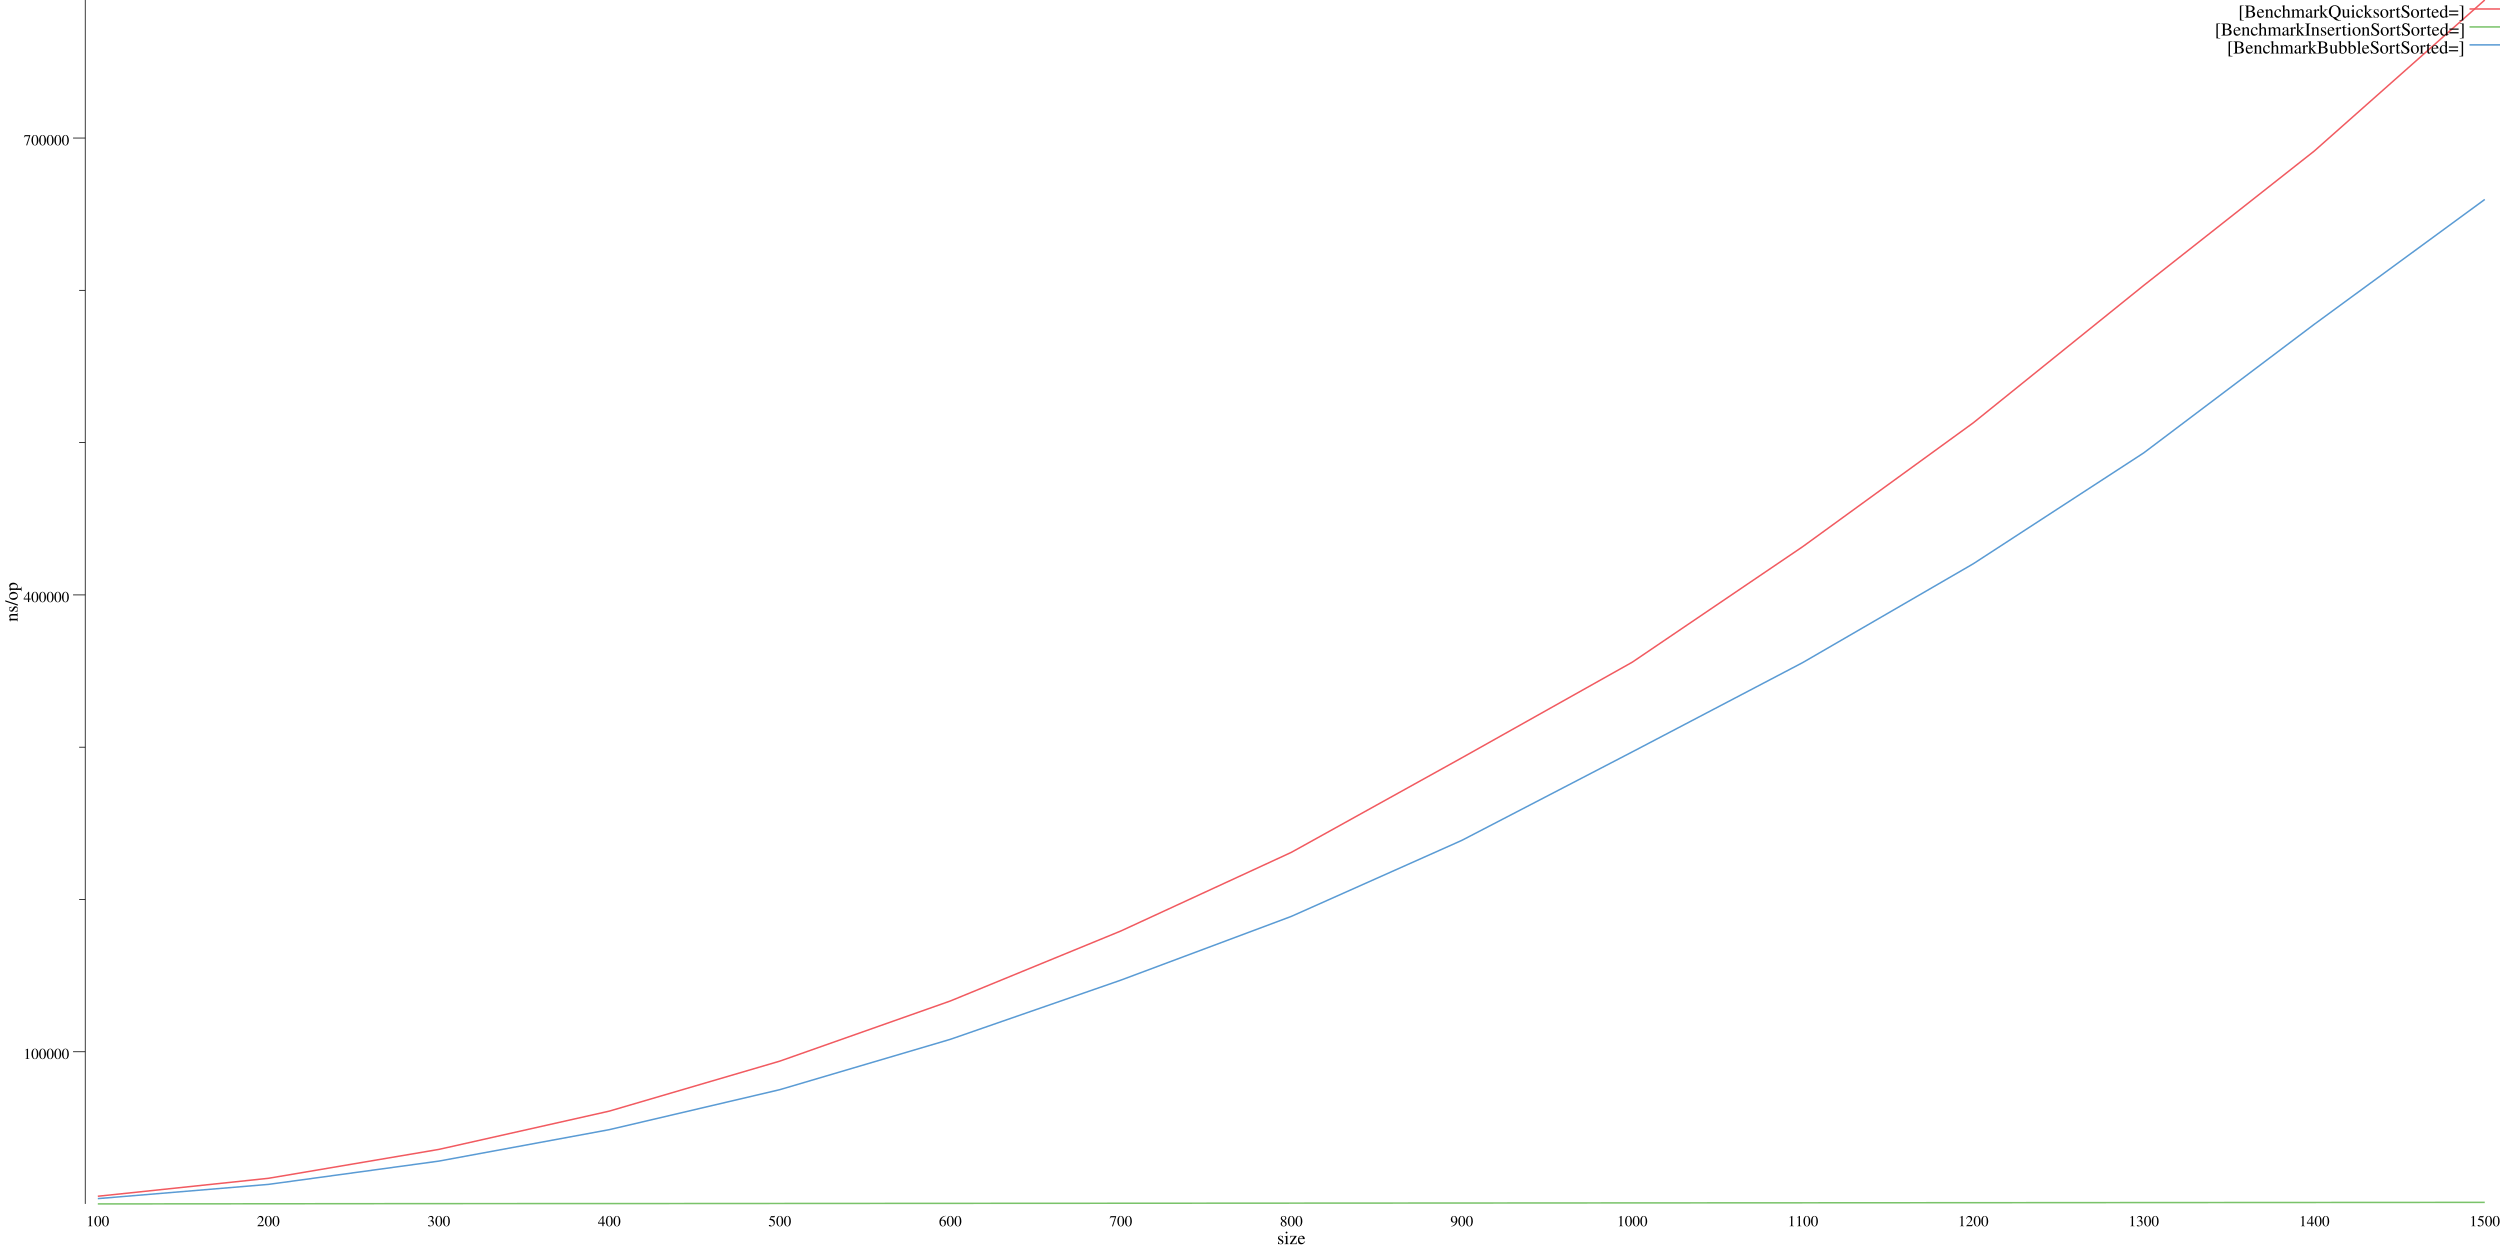
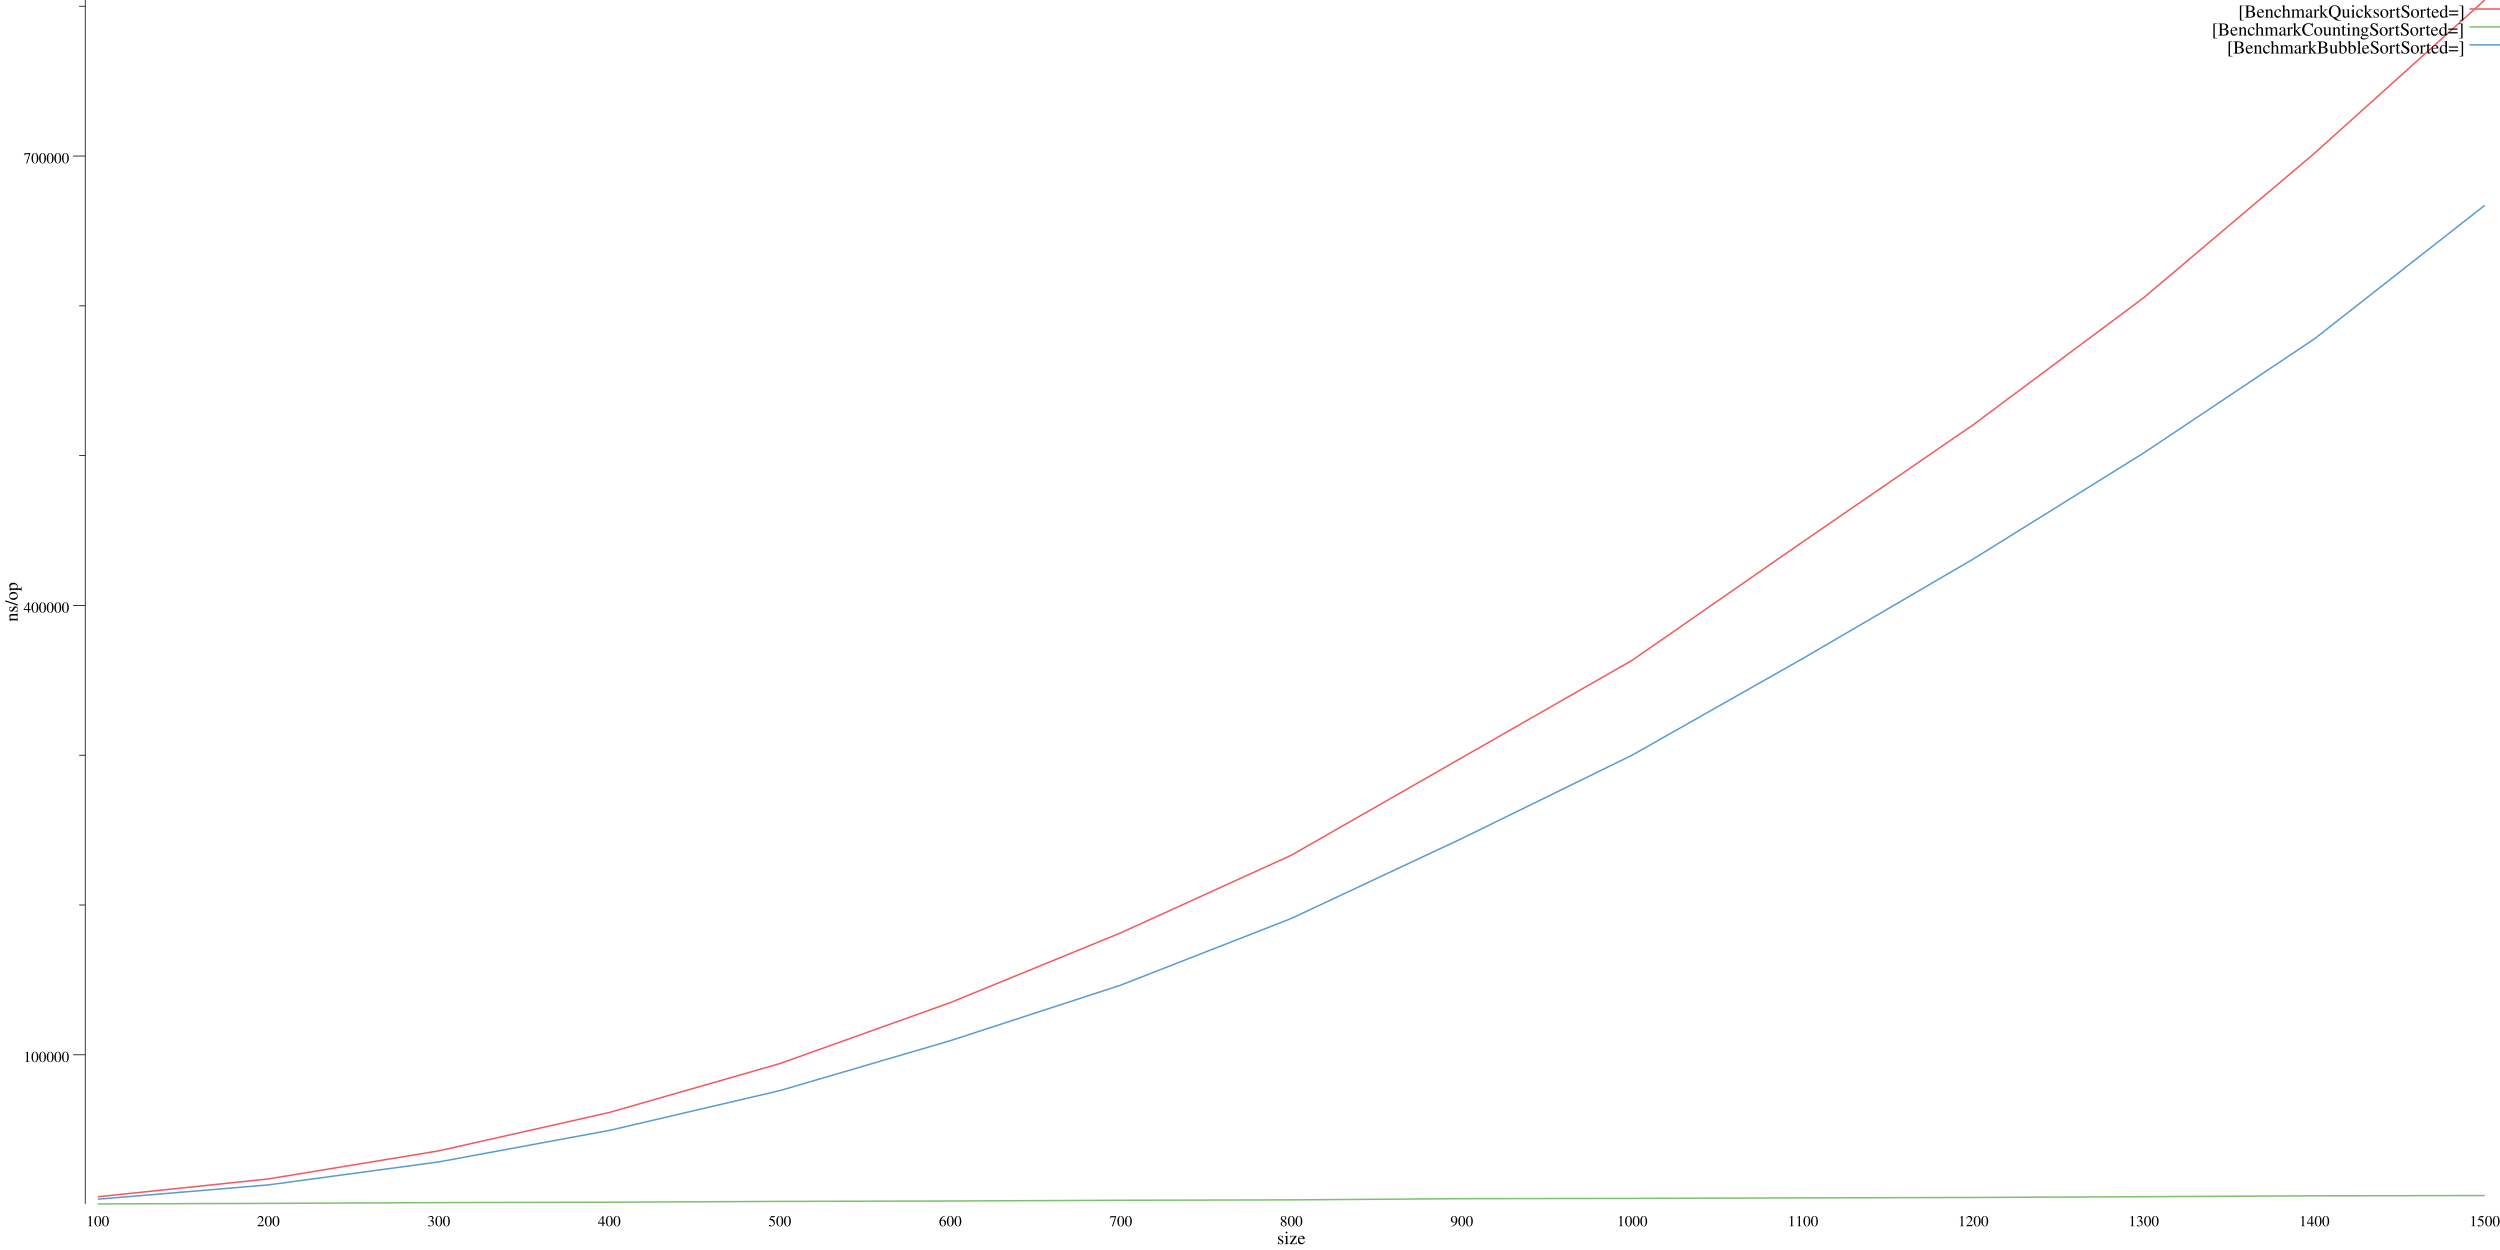
<svg xmlns="http://www.w3.org/2000/svg" width="1640pt" height="820pt" viewBox="0 0 1640 820">
  <g transform="scale(1, -1) translate(0, -820)">
    <path d="M0,0L1640,0L1640,820L0,820Z" style="fill:#FFFFFF" />
    <text x="837.75" y="-3.861" transform="scale(1, -1)" style="font-family:Times;font-weight:normal;font-style:normal;font-size:12px">size</text>
    <text x="56.666" y="-15.602" transform="scale(1, -1)" style="font-family:Times;font-weight:normal;font-style:normal;font-size:10px">100</text>
    <text x="168.51" y="-15.602" transform="scale(1, -1)" style="font-family:Times;font-weight:normal;font-style:normal;font-size:10px">200</text>
    <text x="280.36" y="-15.602" transform="scale(1, -1)" style="font-family:Times;font-weight:normal;font-style:normal;font-size:10px">300</text>
    <text x="392.2" y="-15.602" transform="scale(1, -1)" style="font-family:Times;font-weight:normal;font-style:normal;font-size:10px">400</text>
    <text x="504.05" y="-15.602" transform="scale(1, -1)" style="font-family:Times;font-weight:normal;font-style:normal;font-size:10px">500</text>
    <text x="615.89" y="-15.602" transform="scale(1, -1)" style="font-family:Times;font-weight:normal;font-style:normal;font-size:10px">600</text>
    <text x="727.74" y="-15.602" transform="scale(1, -1)" style="font-family:Times;font-weight:normal;font-style:normal;font-size:10px">700</text>
    <text x="839.58" y="-15.602" transform="scale(1, -1)" style="font-family:Times;font-weight:normal;font-style:normal;font-size:10px">800</text>
    <text x="951.43" y="-15.602" transform="scale(1, -1)" style="font-family:Times;font-weight:normal;font-style:normal;font-size:10px">900</text>
    <text x="1060.8" y="-15.602" transform="scale(1, -1)" style="font-family:Times;font-weight:normal;font-style:normal;font-size:10px">1000</text>
    <text x="1172.8" y="-15.602" transform="scale(1, -1)" style="font-family:Times;font-weight:normal;font-style:normal;font-size:10px">1100</text>
    <text x="1284.5" y="-15.602" transform="scale(1, -1)" style="font-family:Times;font-weight:normal;font-style:normal;font-size:10px">1200</text>
    <text x="1396.3" y="-15.602" transform="scale(1, -1)" style="font-family:Times;font-weight:normal;font-style:normal;font-size:10px">1300</text>
    <text x="1508.2" y="-15.602" transform="scale(1, -1)" style="font-family:Times;font-weight:normal;font-style:normal;font-size:10px">1400</text>
    <text x="1620" y="-15.602" transform="scale(1, -1)" style="font-family:Times;font-weight:normal;font-style:normal;font-size:10px">1500</text>
    <g transform="rotate(90)">
      <text x="412.11" y="11.555" transform="scale(1, -1)" style="font-family:Times;font-weight:normal;font-style:normal;font-size:12px">ns/op</text>
    </g>
-     <text x="15.416" y="-125.32" transform="scale(1, -1)" style="font-family:Times;font-weight:normal;font-style:normal;font-size:10px">100000</text>
-     <text x="15.416" y="-425.02" transform="scale(1, -1)" style="font-family:Times;font-weight:normal;font-style:normal;font-size:10px">400000</text>
-     <text x="15.416" y="-724.72" transform="scale(1, -1)" style="font-family:Times;font-weight:normal;font-style:normal;font-size:10px">700000</text>
-     <path d="M47.916,130.05L55.916,130.05" style="fill:none;stroke:#000000;stroke-width:0.5" />
-     <path d="M47.916,429.74L55.916,429.74" style="fill:none;stroke:#000000;stroke-width:0.5" />
-     <path d="M47.916,729.44L55.916,729.44" style="fill:none;stroke:#000000;stroke-width:0.5" />
-     <path d="M51.916,229.94L55.916,229.94" style="fill:none;stroke:#000000;stroke-width:0.5" />
-     <path d="M51.916,329.84L55.916,329.84" style="fill:none;stroke:#000000;stroke-width:0.5" />
-     <path d="M51.916,529.64L55.916,529.64" style="fill:none;stroke:#000000;stroke-width:0.5" />
-     <path d="M51.916,629.54L55.916,629.54" style="fill:none;stroke:#000000;stroke-width:0.5" />
+     <text x="15.416" y="-123.33" transform="scale(1, -1)" style="font-family:Times;font-weight:normal;font-style:normal;font-size:10px">100000</text>
+     <text x="15.416" y="-418.12" transform="scale(1, -1)" style="font-family:Times;font-weight:normal;font-style:normal;font-size:10px">400000</text>
+     <text x="15.416" y="-712.91" transform="scale(1, -1)" style="font-family:Times;font-weight:normal;font-style:normal;font-size:10px">700000</text>
+     <path d="M47.916,128.05L55.916,128.05" style="fill:none;stroke:#000000;stroke-width:0.5" />
+     <path d="M47.916,422.84L55.916,422.84" style="fill:none;stroke:#000000;stroke-width:0.5" />
+     <path d="M47.916,717.63L55.916,717.63" style="fill:none;stroke:#000000;stroke-width:0.5" />
+     <path d="M51.916,226.32L55.916,226.32" style="fill:none;stroke:#000000;stroke-width:0.5" />
+     <path d="M51.916,324.58L55.916,324.58" style="fill:none;stroke:#000000;stroke-width:0.5" />
+     <path d="M51.916,521.11L55.916,521.11" style="fill:none;stroke:#000000;stroke-width:0.5" />
+     <path d="M51.916,619.37L55.916,619.37" style="fill:none;stroke:#000000;stroke-width:0.5" />
+     <path d="M51.916,815.9L55.916,815.9" style="fill:none;stroke:#000000;stroke-width:0.5" />
    <path d="M55.916,30.23L55.916,820" style="fill:none;stroke:#000000;stroke-width:0.5" />
-     <path d="M64.166,35.26L176.01,47.025L287.86,65.986L399.7,91.106L511.55,123.9L623.39,163.35L735.24,209.26L847.08,260.84L958.93,322.86L1070.8,385.63L1182.6,461.41L1294.5,542.65L1406.3,632.77L1518.2,720.96L1630,820" style="fill:none;stroke:#F15A60" />
-     <path d="M64.166,30.23L176.01,30.324L287.86,30.431L399.7,30.453L511.55,30.528L623.39,30.602L735.24,30.666L847.08,30.743L958.93,30.813L1070.8,30.894L1182.6,30.959L1294.5,31.029L1406.3,31.108L1518.2,31.177L1630,31.249" style="fill:none;stroke:#7AC36A" />
-     <path d="M64.166,33.705L176.01,43.031L287.86,58.315L399.7,78.947L511.55,105.18L623.39,138.19L735.24,177.02L847.08,218.84L958.93,268.71L1070.8,326.78L1182.6,385.36L1294.5,450.19L1406.3,522.92L1518.2,607.3L1630,689.16" style="fill:none;stroke:#5A9BD4" />
+     <path d="M64.166,34.932L176.01,46.626L287.86,65.046L399.7,90.217L511.55,122.28L623.39,162.28L735.24,208.07L847.08,258.97L958.93,322.93L1070.8,386.93L1182.6,464.54L1294.5,541.4L1406.3,624.73L1518.2,719.38L1630,820" style="fill:none;stroke:#F15A60" />
+     <path d="M64.166,30.23L176.01,30.58L287.86,31.083L399.7,31.349L511.55,31.881L623.39,32.143L735.24,32.619L847.08,32.879L958.93,33.665L1070.8,33.845L1182.6,34.176L1294.5,34.461L1406.3,34.963L1518.2,35.544L1630,35.721" style="fill:none;stroke:#7AC36A" />
+     <path d="M64.166,33.335L176.01,42.708L287.86,57.805L399.7,78.445L511.55,104.55L623.39,137.31L735.24,173.77L847.08,217.49L958.93,269.93L1070.8,324.69L1182.6,388L1294.5,453.33L1406.3,522.87L1518.2,597.67L1630,685.34" style="fill:none;stroke:#5A9BD4" />
    <path d="M1620,814.11L1640,814.11" style="fill:none;stroke:#F15A60" />
    <text x="1468.3" y="-808.45" transform="scale(1, -1)" style="font-family:Times;font-weight:normal;font-style:normal;font-size:12px">[BenchmarkQuicksortSorted=]</text>
    <path d="M1620,802.33L1640,802.33" style="fill:none;stroke:#7AC36A" />
-     <text x="1452.9" y="-796.67" transform="scale(1, -1)" style="font-family:Times;font-weight:normal;font-style:normal;font-size:12px">[BenchmarkInsertionSortSorted=]</text>
+     <text x="1450.9" y="-796.67" transform="scale(1, -1)" style="font-family:Times;font-weight:normal;font-style:normal;font-size:12px">[BenchmarkCountingSortSorted=]</text>
    <path d="M1620,790.56L1640,790.56" style="fill:none;stroke:#5A9BD4" />
    <text x="1460.9" y="-784.89" transform="scale(1, -1)" style="font-family:Times;font-weight:normal;font-style:normal;font-size:12px">[BenchmarkBubbleSortSorted=]</text>
  </g>
</svg>
